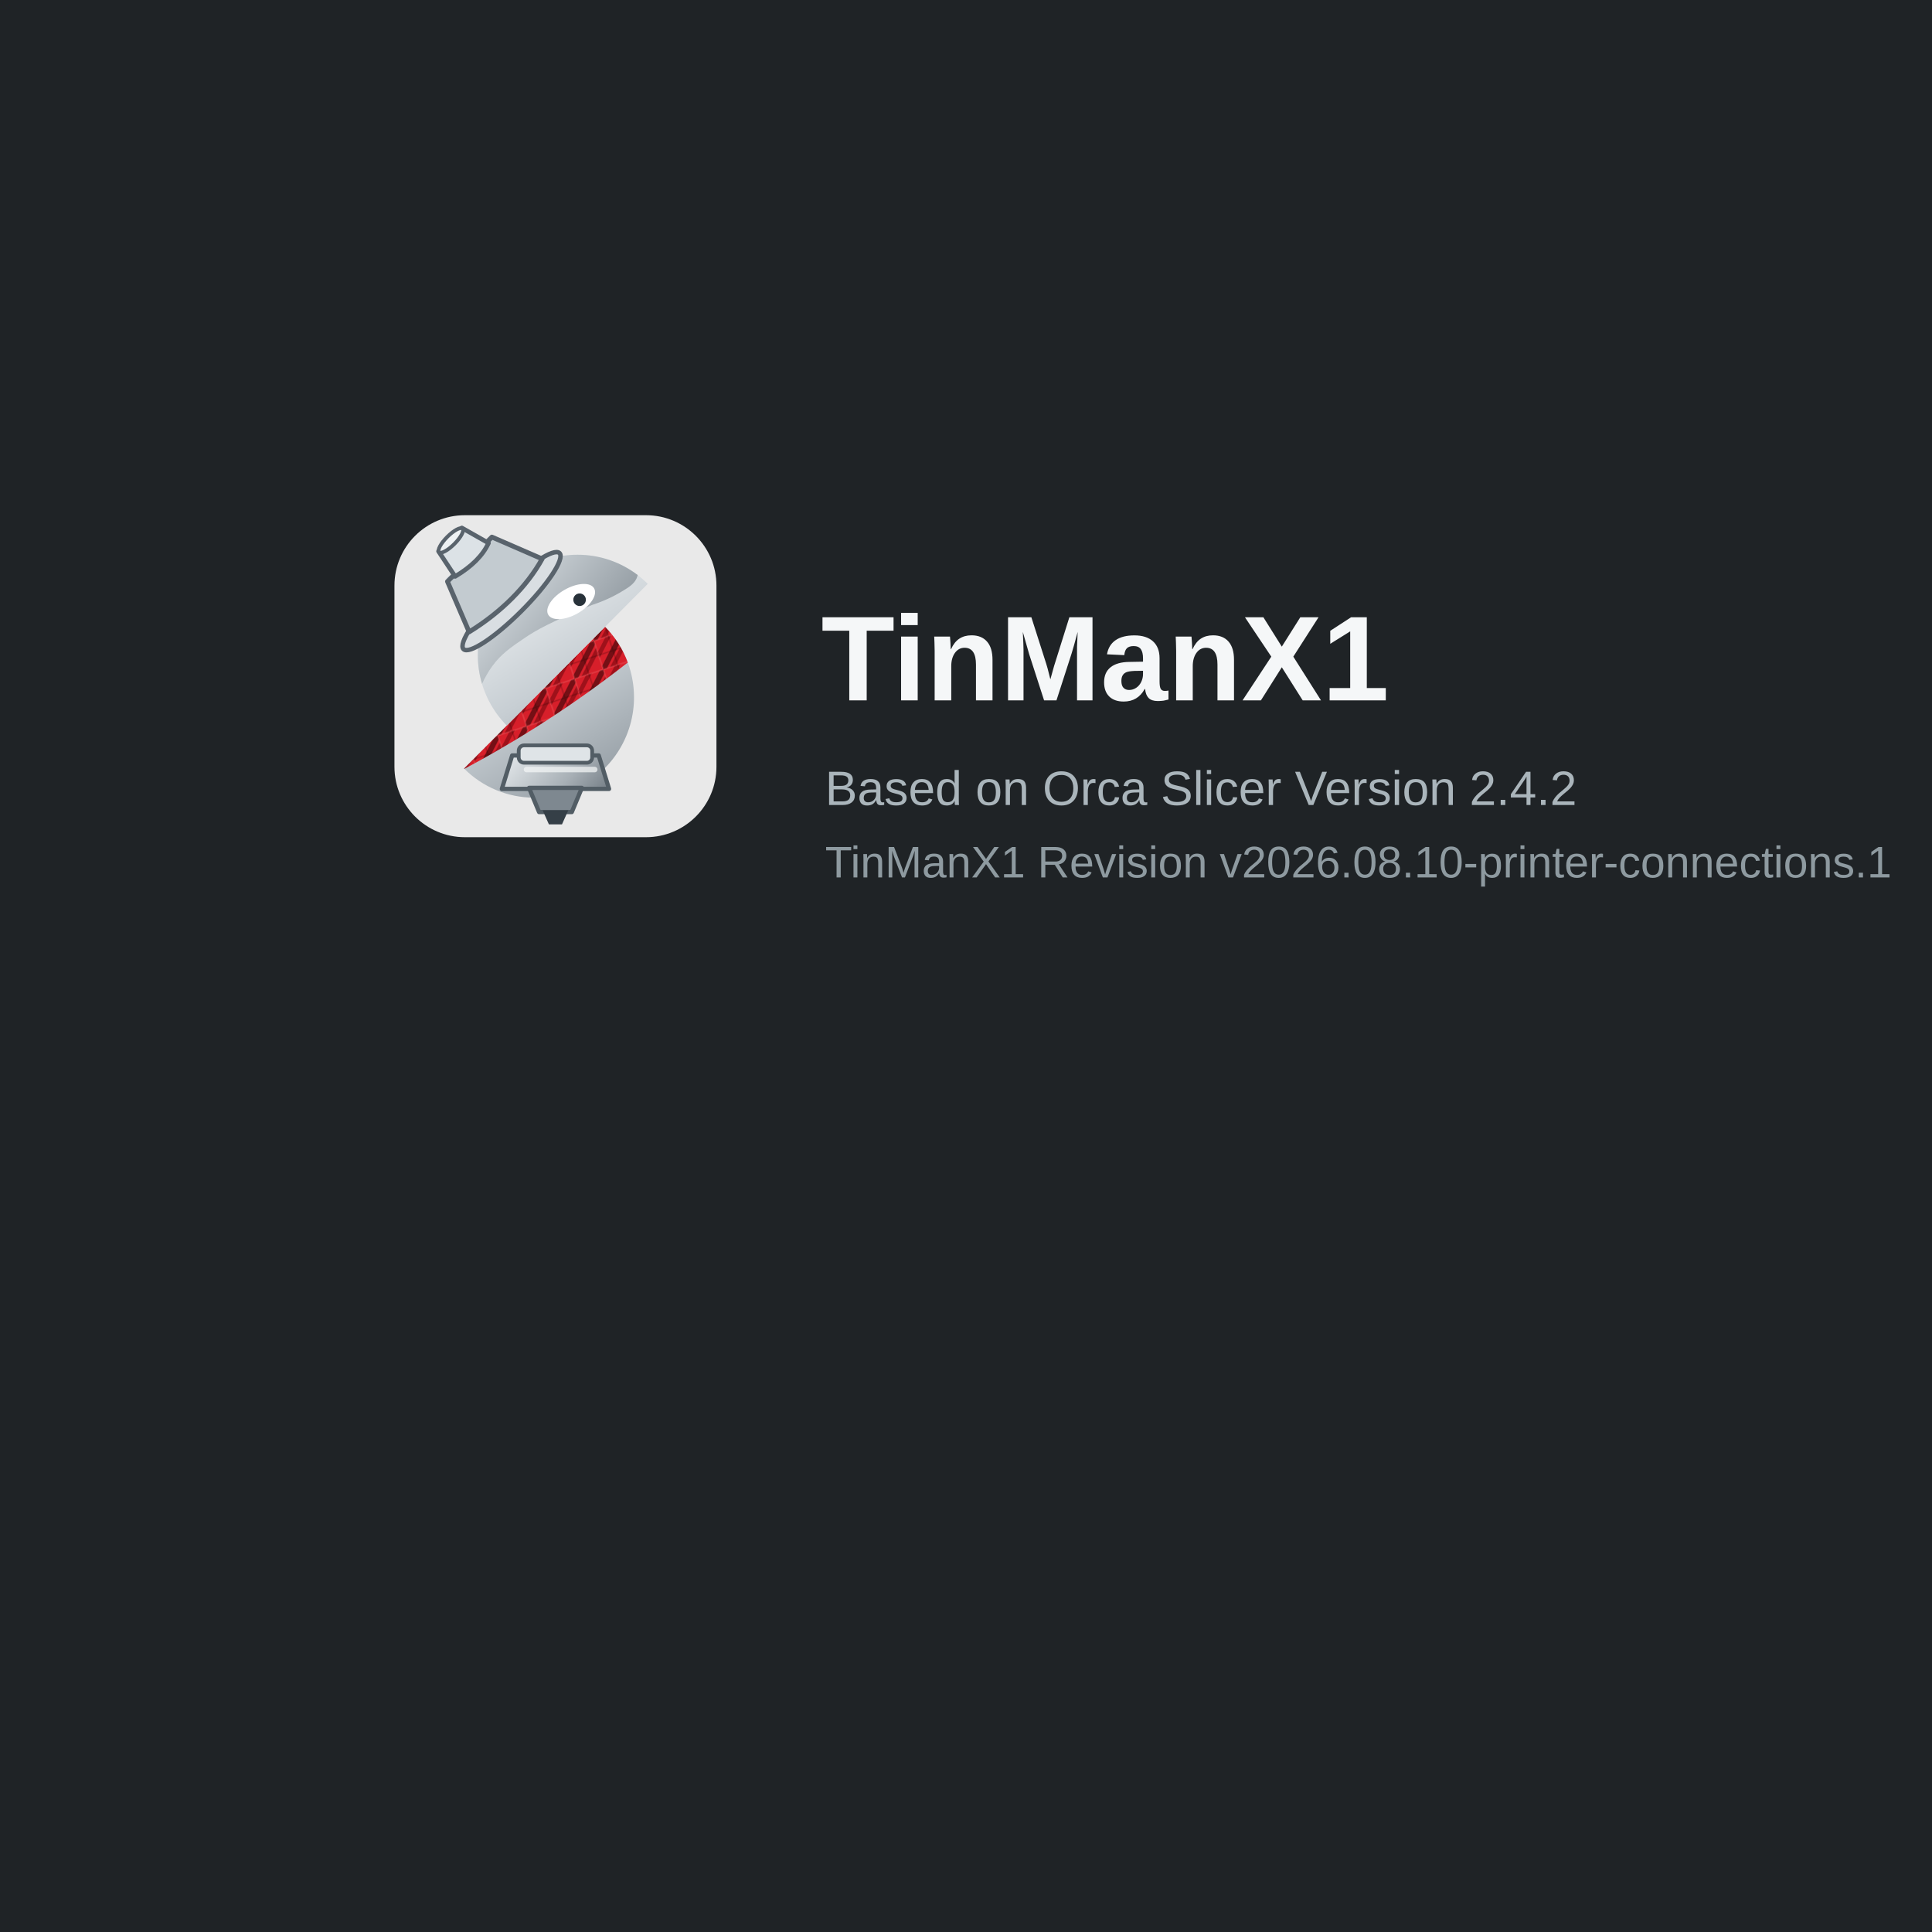
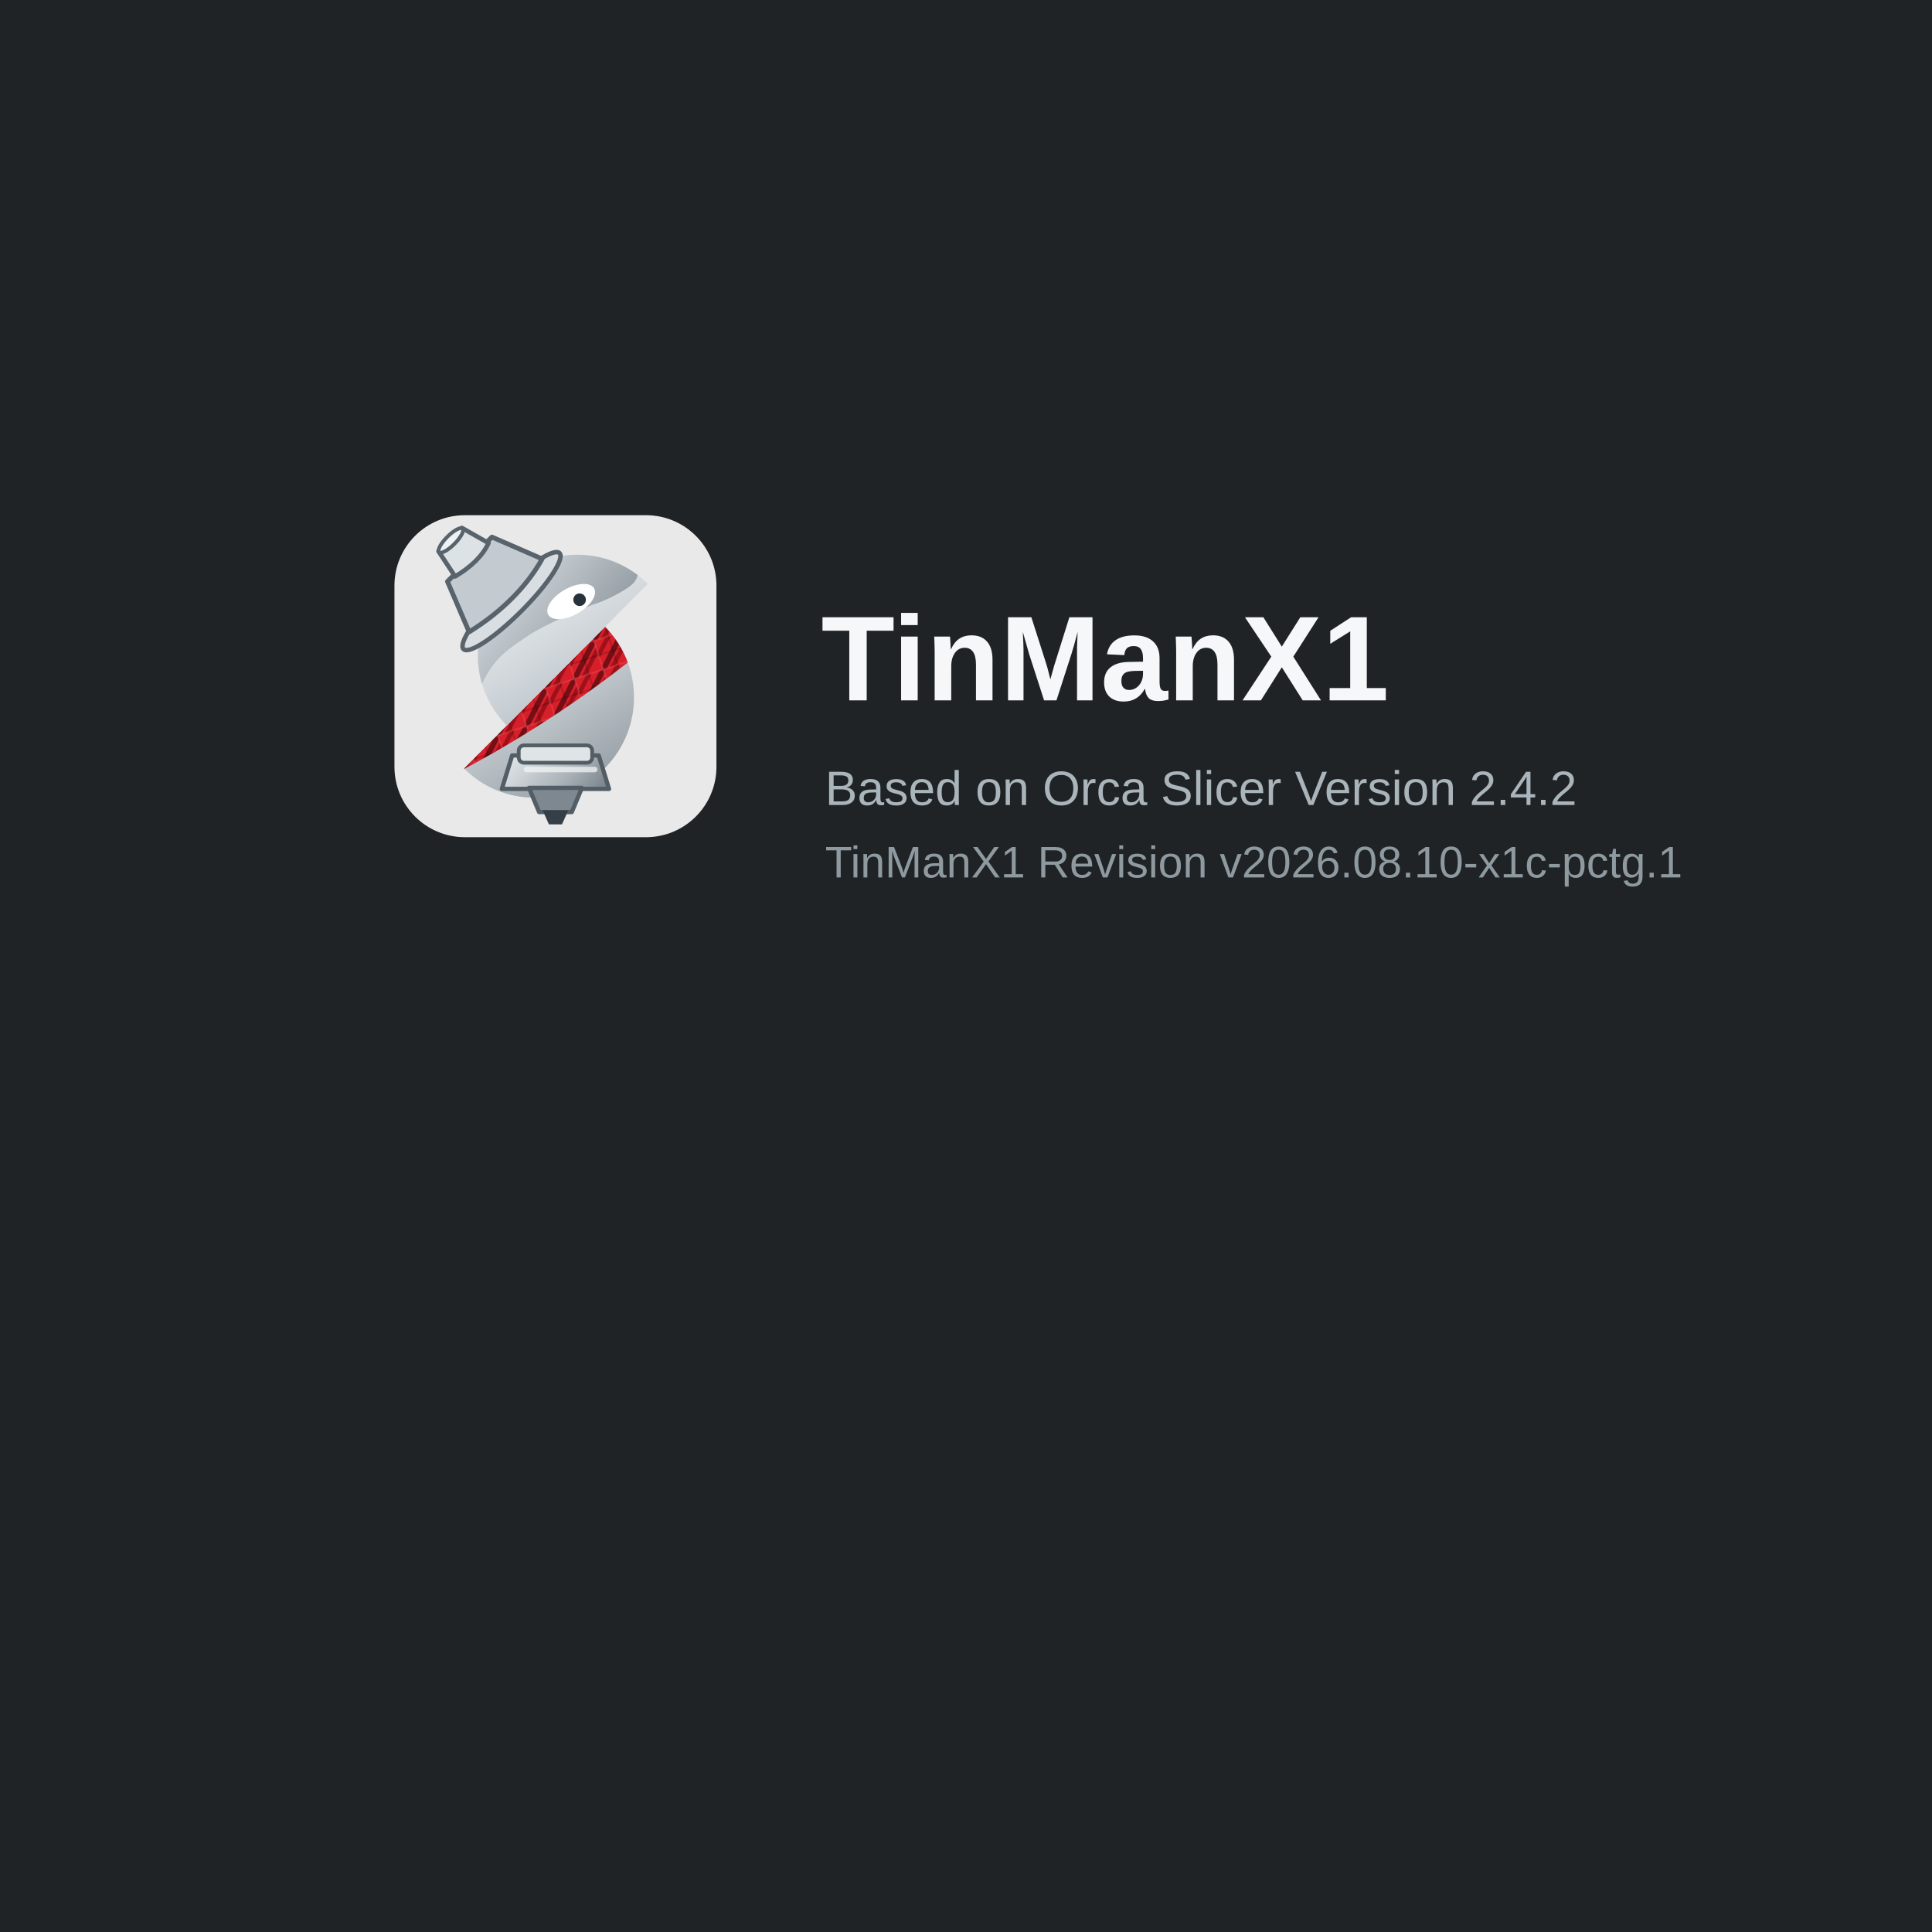
<svg xmlns="http://www.w3.org/2000/svg" width="480" height="480" viewBox="0 0 480 480">
  <defs>
    <linearGradient id="tmxSilver" x1="18" y1="8" x2="47" y2="55" gradientUnits="userSpaceOnUse">
      <stop offset="0" stop-color="#f7f9fa" />
      <stop offset=".52" stop-color="#c7ced3" />
      <stop offset="1" stop-color="#8d969d" />
    </linearGradient>
    <linearGradient id="tmxDarkSilver" x1="19" y1="10" x2="49" y2="35" gradientUnits="userSpaceOnUse">
      <stop offset="0" stop-color="#dce2e6" />
      <stop offset="1" stop-color="#6f7981" />
    </linearGradient>
    <linearGradient id="tmxNozzle" x1="24" y1="43" x2="43" y2="60" gradientUnits="userSpaceOnUse">
      <stop offset="0" stop-color="#eef2f4" />
      <stop offset=".55" stop-color="#a8b0b6" />
      <stop offset="1" stop-color="#59636c" />
    </linearGradient>
    <pattern id="tmxCarbonRed" width="6" height="6" patternUnits="userSpaceOnUse" patternTransform="rotate(-18)">
      <rect width="6" height="6" fill="#D71F2A" />
      <path d="M-2 1 1-2M0 6 6 0M5 8 8 5" fill="none" stroke="#250204" stroke-width="1.05" opacity=".55" />
      <path d="M-2 5 5-2M1 7 7 1" fill="none" stroke="#7c0810" stroke-width=".85" opacity=".62" />
      <path d="M0 0h6v6h-6z" fill="none" stroke="#f06a70" stroke-width=".35" opacity=".28" />
      <path d="M0 3h6M3 0v6" fill="none" stroke="#180102" stroke-width=".28" opacity=".22" />
    </pattern>
  </defs>
  <rect width="480" height="480" fill="#1f2326" />
  <g transform="translate(98 128)">
    <g transform="scale(1.25)">
      <rect width="64" height="64" rx="14" fill="#e9e9e9" />
      <path d="M13.84,50.354a19.7,19.7,0,0,0,13.883,5.79A19.944,19.944,0,0,0,41.858,22.182Z" fill="url(#tmxSilver)" />
      <path d="M41.858,22.181,13.84,50.354l.061.059A220.548,220.548,0,0,0,46.378,29.277a19.964,19.964,0,0,0-4.52-7.1" fill="url(#tmxCarbonRed)" />
      <path d="M36.381,7.856A19.943,19.943,0,0,0,22.327,41.818L50.345,13.646a19.693,19.693,0,0,0-13.964-5.79" fill="url(#tmxSilver)" />
      <path d="M36.381,7.856A19.636,19.636,0,0,0,26.04,10.782a22.742,22.742,0,0,0-5.91-.745,23.084,23.084,0,0,0-9.477,2.124.632.632,0,0,0,.129,1.191,13.52,13.52,0,0,1,8.069,5.137A20.06,20.06,0,0,0,17.41,33.534a19.873,19.873,0,0,1,2-3.488c1.819-2.5,3.743-3.8,6.585-5.723,2.093-1.416,5-3.077,13.359-6.512a28.421,28.421,0,0,0,6.12-2.821c1.4-.831,2.461-1.615,2.8-2.842.024-.086.045-.172.065-.256A19.655,19.655,0,0,0,36.381,7.856" fill="url(#tmxDarkSilver)" />
      <path d="M39.69,14.551c.727,1.285-.728,3.495-3.249,4.937s-5.154,1.569-5.88.284.727-3.495,3.248-4.937,5.154-1.569,5.881-.284" fill="#fff" />
      <circle cx="36.8" cy="16.8" r="1.25" fill="#28323a" />
      <g transform="translate(-17 1) rotate(-45 34.2 12.5) scale(1.05)">
        <ellipse cx="34.25" cy="18.4" rx="12.85" ry="2.65" fill="#d9dee2" stroke="#59636c" stroke-width=".85" />
        <path d="M28.3,7.2h11.9l3.8,9.65c-5.75,1.65-12.65,1.65-19.55,0Z" fill="#c3cbd0" stroke="#59636c" stroke-width=".9" stroke-linejoin="round" />
        <path d="M31.15,1.95h6.25l1.55,5.6c-2.45.9-5.4.9-8.95,0Z" fill="#dce2e6" stroke="#59636c" stroke-width=".85" stroke-linejoin="round" />
        <ellipse cx="34.25" cy="2.15" rx="3.15" ry=".95" fill="#eef2f4" stroke="#59636c" stroke-width=".7" />
      </g>
      <path d="M23.4,47.75h17.2l2.05,6.65H21.35Z" fill="url(#tmxNozzle)" stroke="#525d65" stroke-width=".85" stroke-linejoin="round" />
      <path d="M26.75,54.2h10.5l-2,4.8h-6.5Z" fill="#7e8890" stroke="#525d65" stroke-width=".85" stroke-linejoin="round" />
      <path d="M29.45,58.65h5.1l-1.25,2.8h-2.6Z" fill="#353f47" />
      <rect x="24.7" y="45.75" width="14.6" height="3.45" rx="1.05" fill="#dfe4e7" stroke="#525d65" stroke-width=".75" />
      <path d="M26.25,50.55h13.55" fill="none" stroke="#f4f6f7" stroke-width="1.1" stroke-linecap="round" opacity=".72" />
    </g>
    <text x="106" y="46" font-family="Arial, Helvetica, sans-serif" font-size="30" font-weight="700" fill="#f5f7f8">TinManX1</text>
    <text x="107" y="72" font-family="Arial, Helvetica, sans-serif" font-size="12" fill="#aab5bb">Based on Orca Slicer Version 2.4.2</text>
-     <text x="107" y="90" font-family="Arial, Helvetica, sans-serif" font-size="11" fill="#8e9aa0">TinManX1 Revision v2026.08.10-printer-connections.1</text>
+     <text x="107" y="90" font-family="Arial, Helvetica, sans-serif" font-size="11" fill="#8e9aa0">TinManX1 Revision v2026.08.10-x1c-pctg.1</text>
  </g>
</svg>
